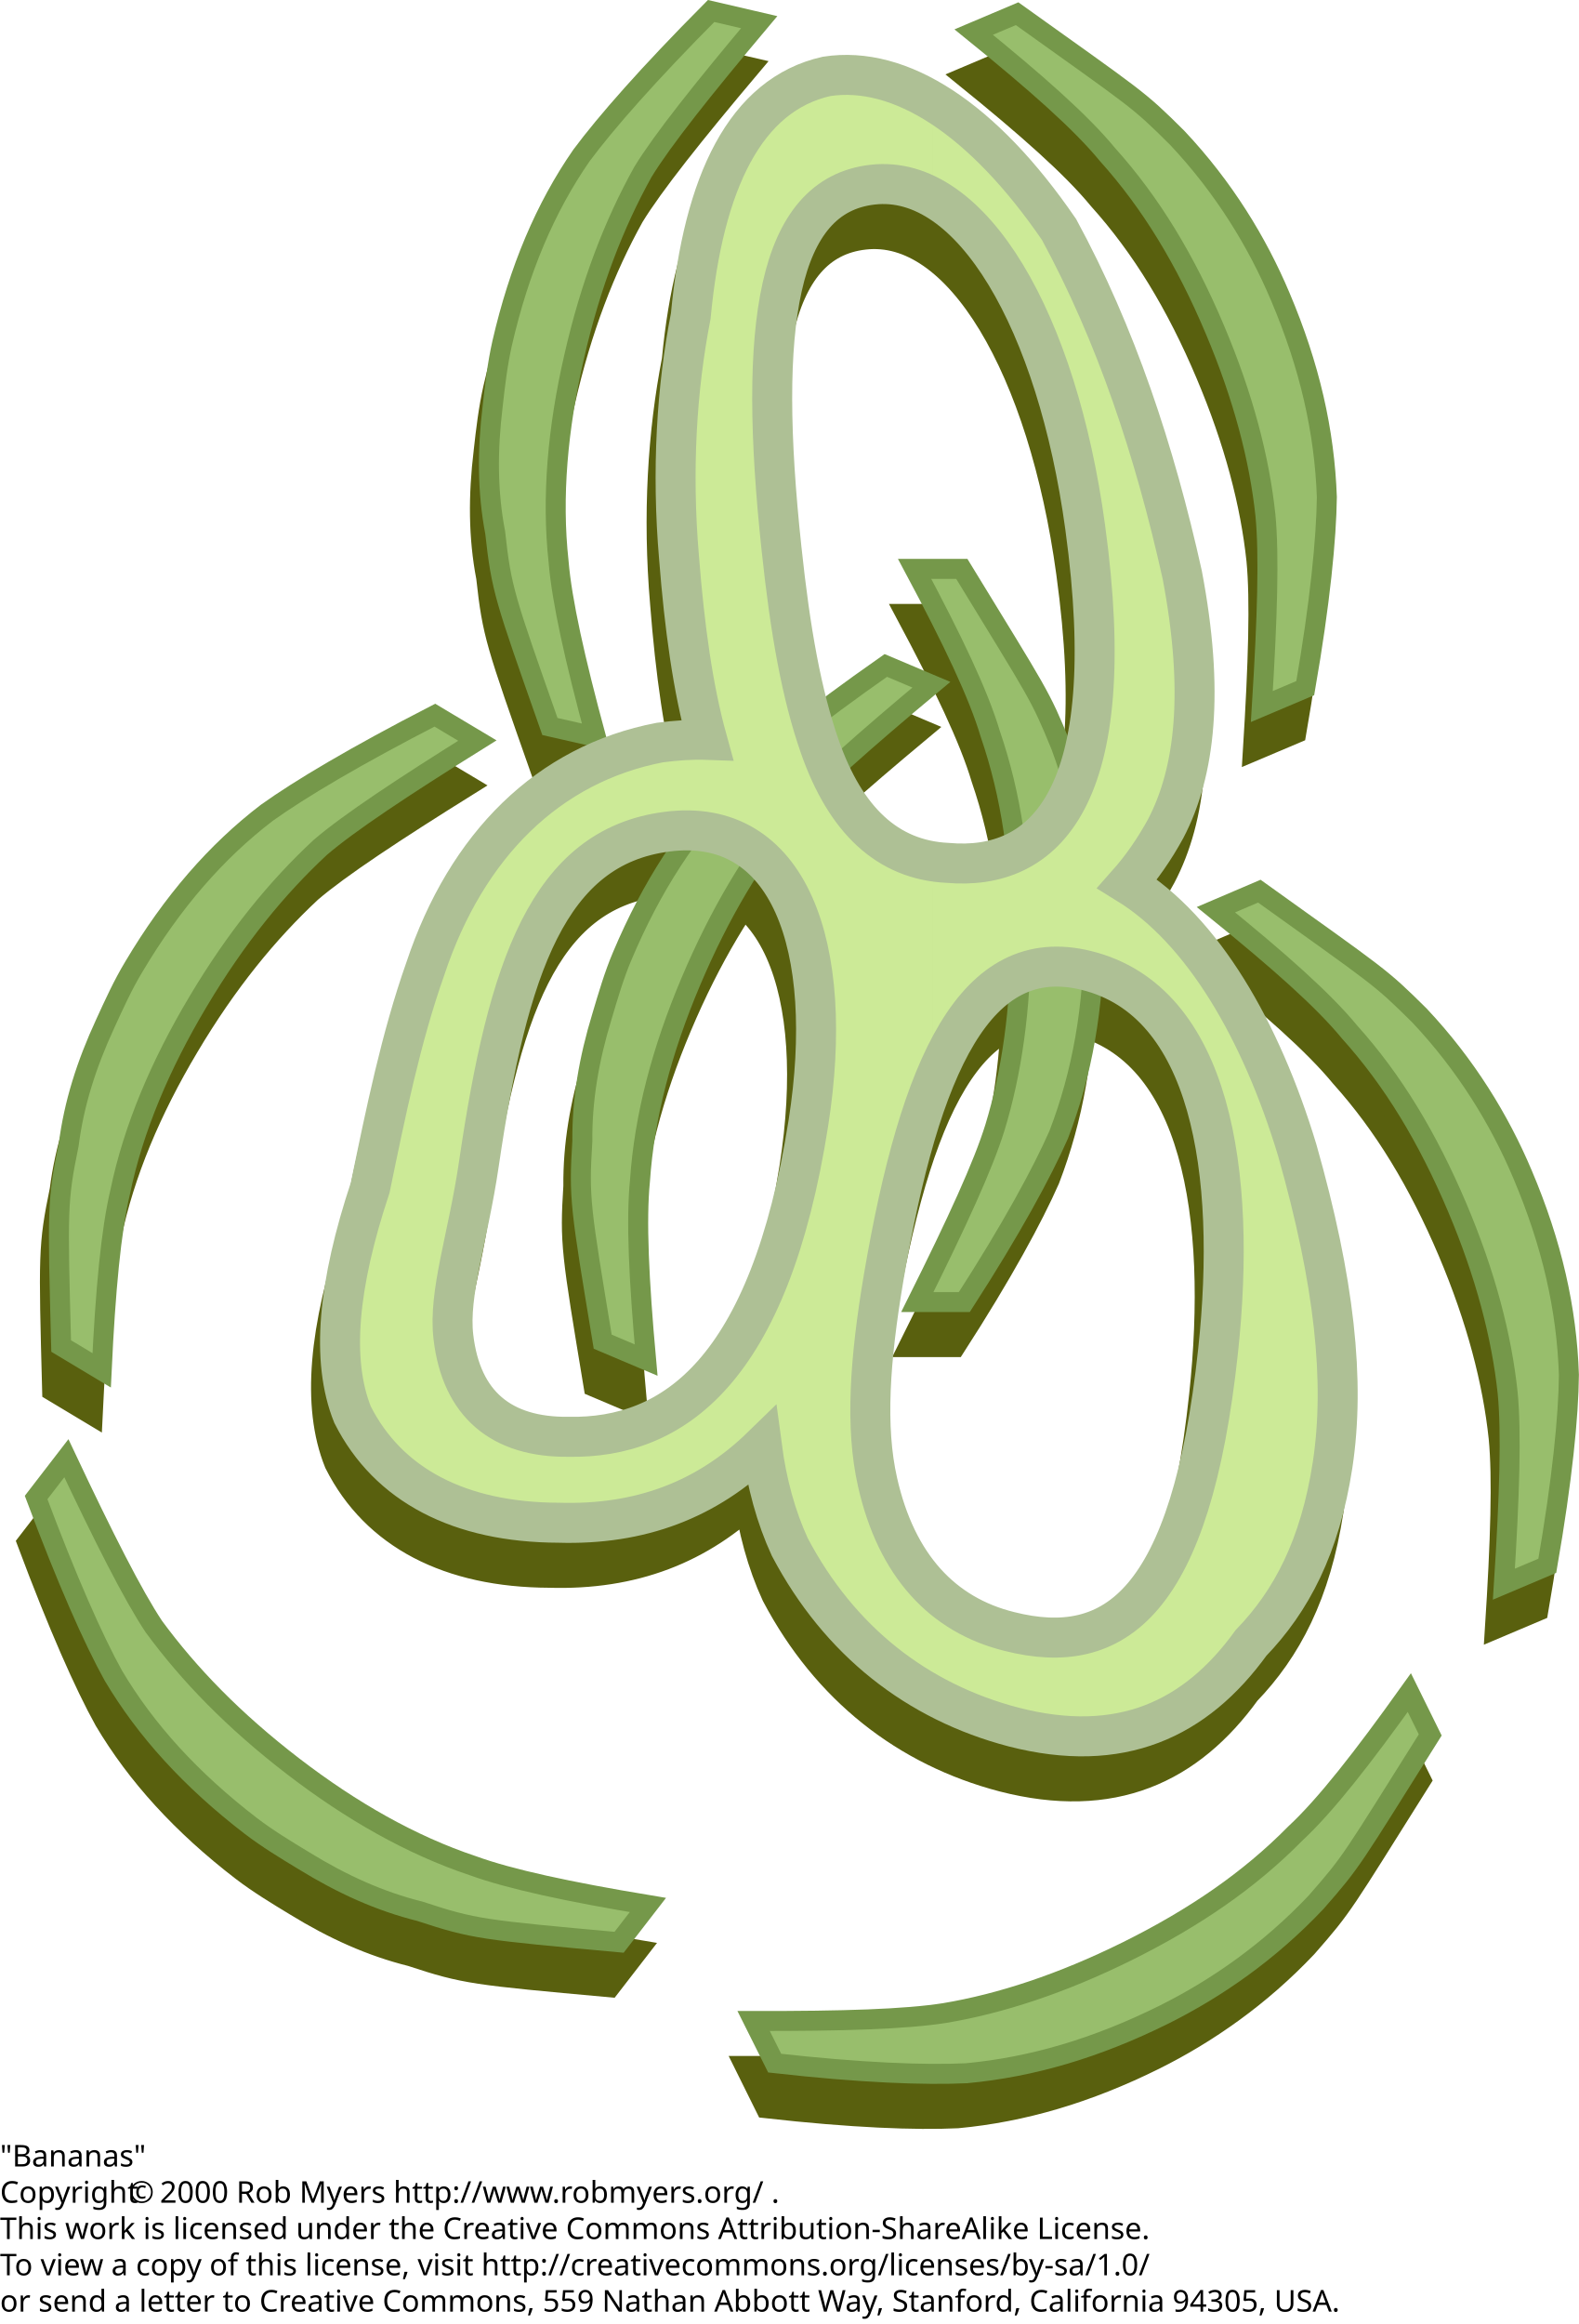
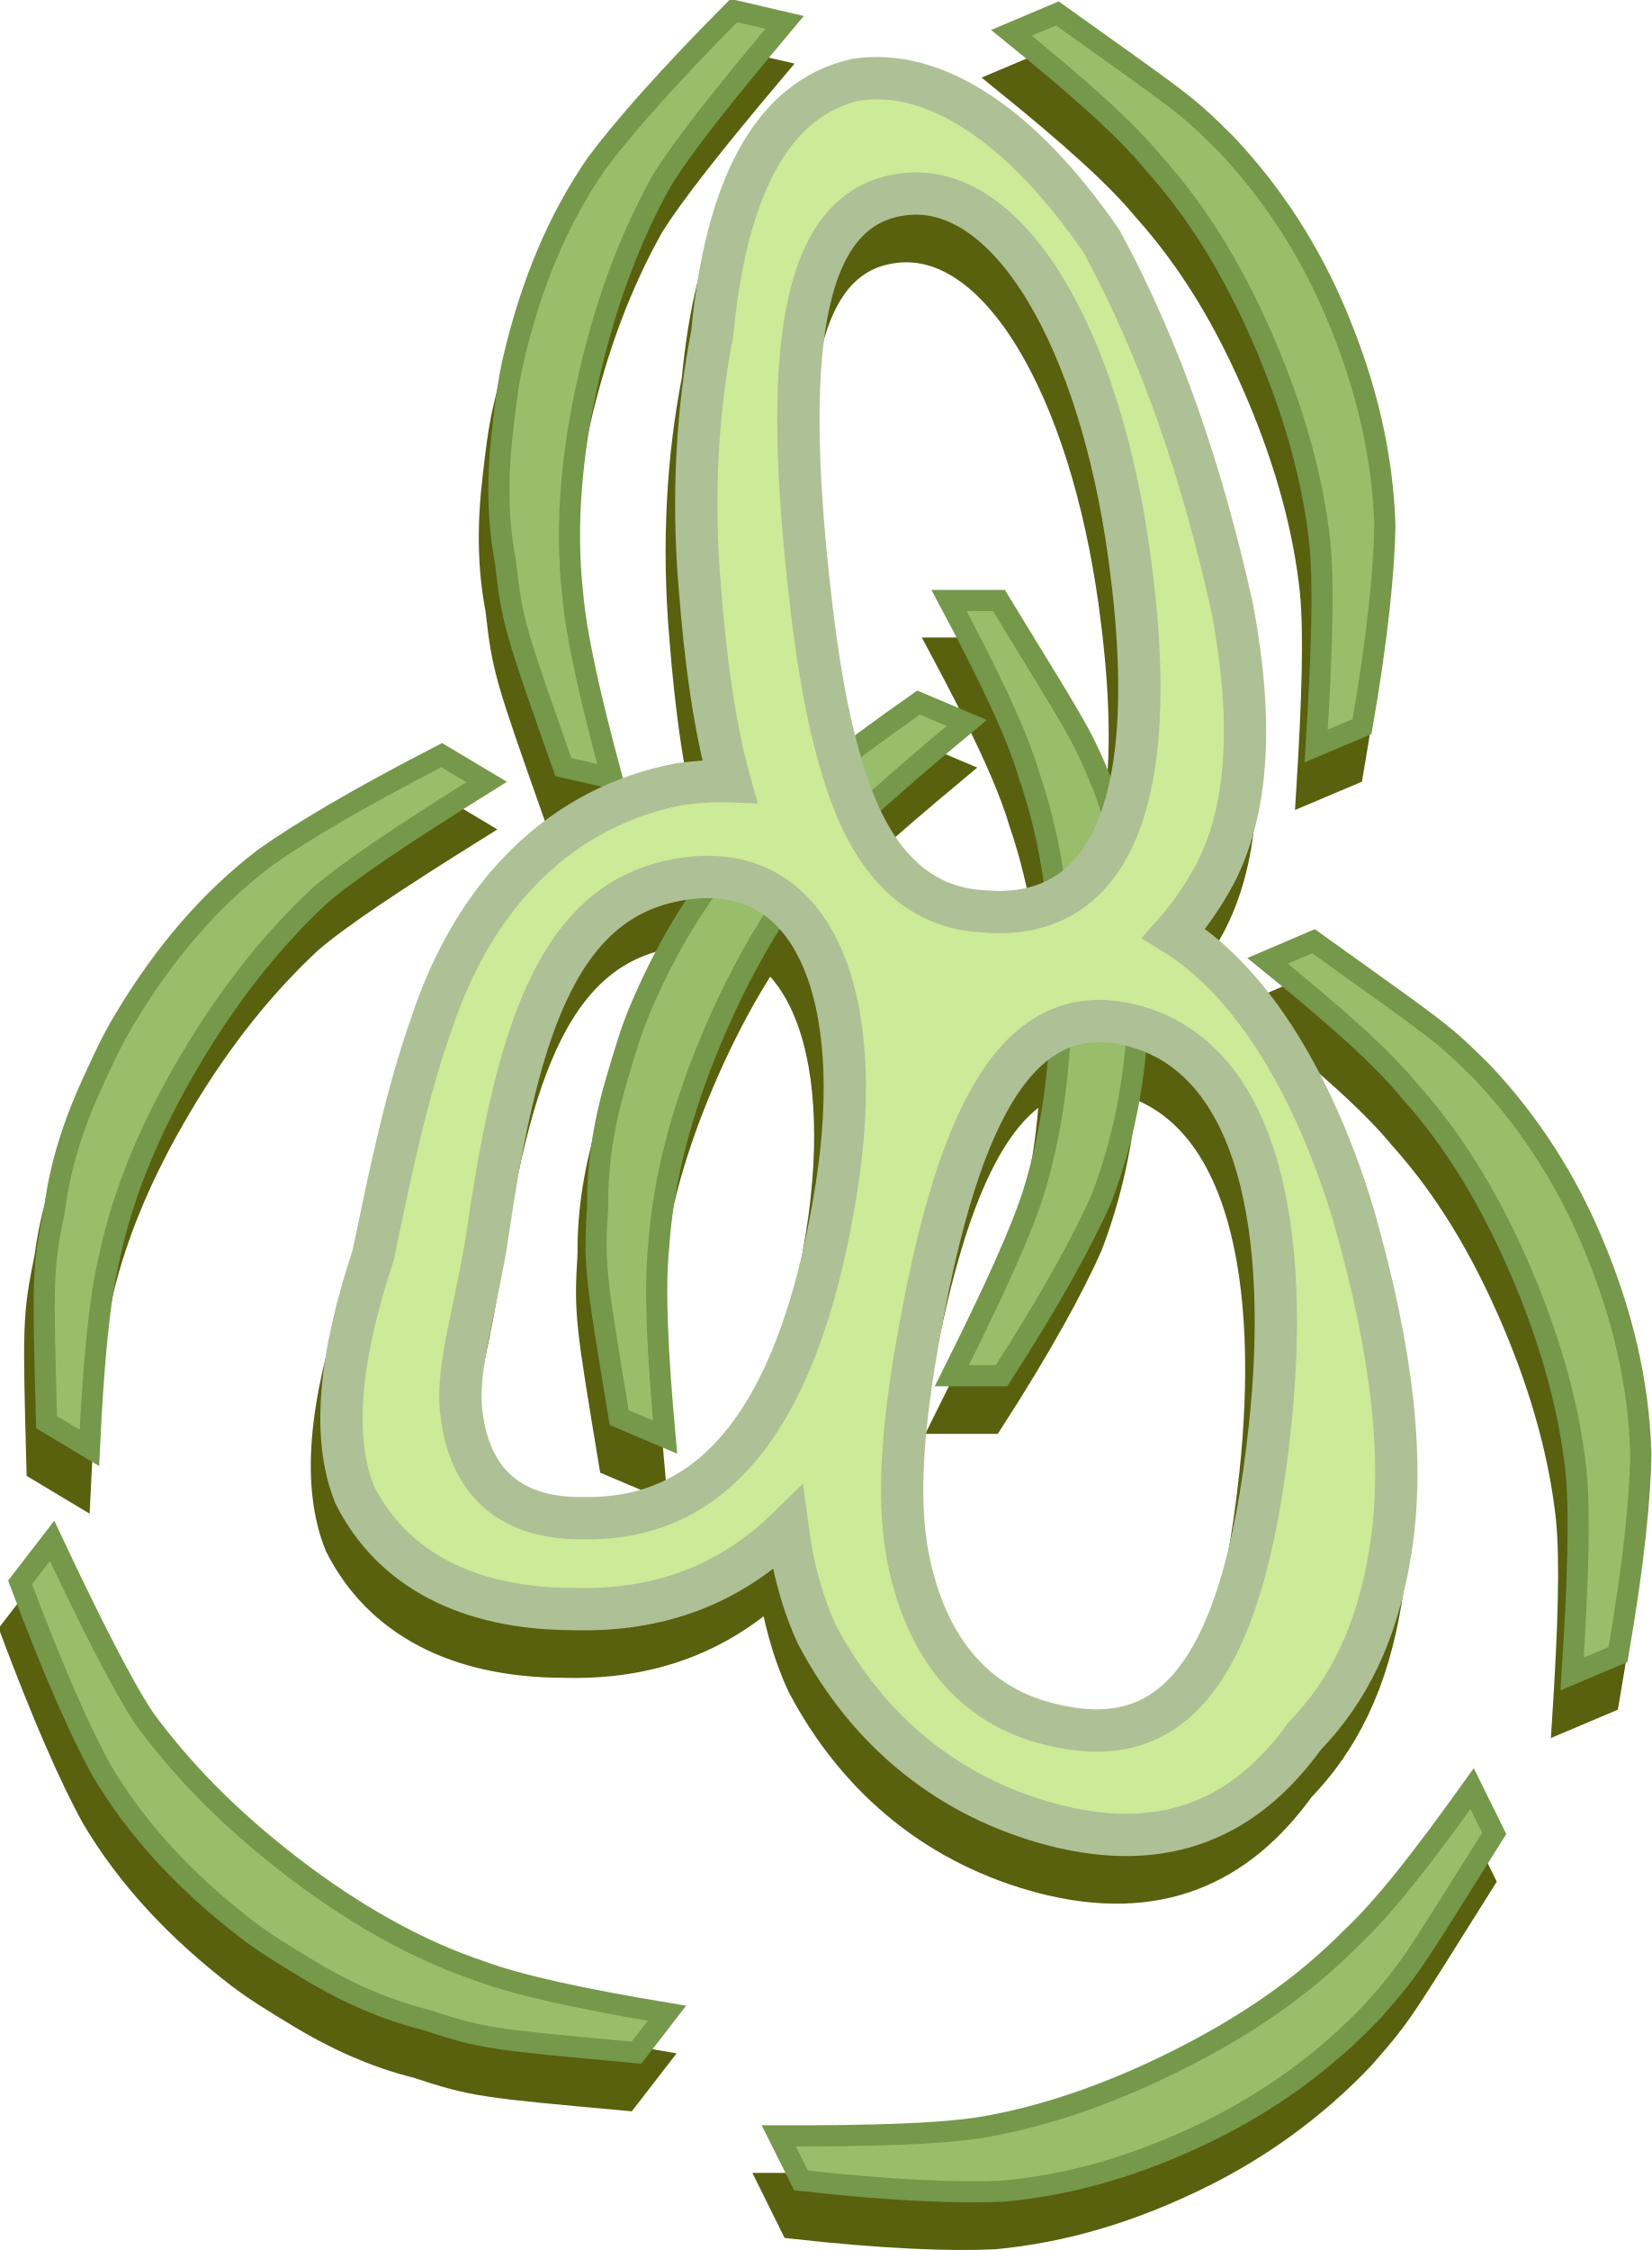
- <svg xmlns="http://www.w3.org/2000/svg" width="631.226" height="928.882" viewBox="0 0 631.226 928.882" style="overflow:visible;enable-background:new 0 0 631.226 928.882" xml:space="preserve">
-   <style type="text/css">
+ <svg xmlns="http://www.w3.org/2000/svg" width="624.386" height="850.507" viewBox="0 0 631.226 928.882" style="overflow:visible" xml:space="preserve" id="svg2" version="1.0">
+   <defs id="defs78" />
+   <style type="text/css" id="style4">
	
		@font-face{font-family:'Times-Roman';src:url(144CF9C.cef)}
	
	</style>
-   <g id="Layer_1">
-     <text transform="matrix(1 0 0 1 0 865.9194)">
-       <tspan x="0" y="0" style="font-family:'Times-Roman'; font-size:12;">"Bananas"</tspan>
-       <tspan x="0" y="14.5" style="font-family:'Times-Roman'; font-size:12;">Copyright </tspan>
-       <tspan x="51.668" y="14.5" style="font-family:'Times-Roman'; font-size:12;">©</tspan>
-       <tspan x="60.785" y="14.5" style="font-family:'Times-Roman'; font-size:12;"> 2000 Rob Myers http://www.robmyers.org/ .</tspan>
-       <tspan x="0" y="29" style="font-family:'Times-Roman'; font-size:12;">This work is licensed under the Creative Commons Attribution-ShareAlike License.</tspan>
-       <tspan x="0" y="43.5" style="font-family:'Times-Roman'; font-size:12;">To view a copy of this license, visit http://creativecommons.org/licenses/by-sa/1.0/ </tspan>
-       <tspan x="0" y="58" style="font-family:'Times-Roman'; font-size:12;">or send a letter to Creative Commons, 559 Nathan Abbott Way, Stanford, California 94305, USA.</tspan>
-     </text>
-     <g>
-       <g>
-         <g>
-           <path style="fill:#59600E;stroke:#59600E;stroke-width:7.992;" d="M518.224,293.044l-17.352,7.344       c2.231-35.784,2.952-60.624,1.44-76.392c-2.377-22.536-8.856-47.448-20.232-74.304C470.344,121.9,456.52,99.076,439.168,79.78       c-10.584-12.888-28.584-28.8-53.496-48.96l17.353-7.344c48.527,34.704,48.168,33.84,64.008,49.608       c18.647,19.8,32.04,41.76,41.184,63.432c11.809,27.792,17.712,53.928,18.648,80.208       C526.648,233.14,524.2,258.772,518.224,293.044z" />
-           <path style="fill:#59600E;stroke:#59600E;stroke-width:7.992;" d="M614.992,643.828l-17.353,7.344       c2.305-35.783,3.024-60.624,1.513-76.392c-2.376-22.536-8.856-47.448-20.232-74.304c-11.808-27.792-25.56-50.616-42.912-69.912       c-10.584-12.889-28.584-28.8-53.496-48.96l17.353-7.416c48.527,34.775,48.096,33.912,64.008,49.68       c18.647,19.8,32.04,41.76,41.184,63.432c11.809,27.792,17.712,53.929,18.576,80.208       C623.488,583.923,620.968,609.556,614.992,643.828z" />
-           <path style="fill:#59600E;stroke:#59600E;stroke-width:7.992;" d="M381.928,538.419h-18.792       c15.984-32.04,26.353-54.647,31.032-69.768c6.624-21.672,10.368-47.088,10.368-76.32c0-30.168-3.816-56.448-12.24-81       c-4.752-15.984-15.12-37.656-30.24-65.952h18.864c31.104,50.904,31.104,49.968,39.6,70.704       c9.433,25.416,13.248,50.761,13.248,74.376c0,30.168-4.68,56.521-14.111,81.072       C413.032,486.58,400.792,509.188,381.928,538.419z" />
-           <path style="fill:#59600E;stroke:#59600E;stroke-width:7.992;" d="M306.112,842.62l-8.353-16.848       c35.784,0.072,60.624-0.721,76.248-3.168c22.393-3.744,46.8-11.736,73.008-24.696c27-13.392,48.96-28.512,67.177-47.016       c12.239-11.376,27-30.312,45.647-56.376l8.353,16.92c-31.752,50.472-30.889,50.04-45.648,66.888       c-18.647,19.728-39.744,34.416-60.84,44.928c-27,13.393-52.776,20.952-78.912,23.4       C366.376,847.444,340.672,846.507,306.112,842.62z" />
-           <path style="fill:#59600E;stroke:#59600E;stroke-width:7.992;" d="M280.696,22.396l19.296,4.464       c-22.536,26.712-38.808,47.16-46.584,59.904c-11.448,20.592-20.808,44.568-27.504,73.944c-6.552,28.512-9,55.944-6.192,81.72       c1.296,15.768,6.552,39.24,14.904,70.128l-18.36-4.176c-18.144-51.552-19.368-54.72-21.888-77.544       c-3.096-16.128-3.168-32.616-1.008-50.472c0.936-8.496,1.944-16.992,3.816-25.272c6.768-29.376,17.208-54.072,31.68-74.952       C238.648,66.964,255.64,47.596,280.696,22.396z" />
-           <path style="fill:#59600E;stroke:#59600E;stroke-width:7.992;" d="M350.536,283.972l18.216,7.704       c-26.855,22.392-46.439,39.744-56.304,50.904c-14.832,18.216-28.224,40.176-39.96,67.968       c-11.376,26.929-18.504,53.568-20.232,79.416c-1.584,15.696-0.432,39.744,2.448,71.641l-17.352-7.345       c-8.928-53.928-9.576-57.239-8.136-80.136c-0.144-16.488,2.592-32.688,7.848-49.896c2.448-8.208,4.824-16.416,8.136-24.192       c11.736-27.792,26.352-50.256,44.208-68.256C301.288,320.476,321.376,304.42,350.536,283.972z" />
-           <path style="fill:#59600E;stroke:#59600E;stroke-width:7.992;" d="M170.248,303.844l16.992,10.152       c-29.664,18.504-51.48,32.904-62.784,42.624c-17.208,16.056-33.552,35.928-48.96,61.848       c-14.976,25.129-25.776,50.545-31.032,75.889c-3.672,15.408-5.904,39.312-7.416,71.352l-16.2-9.72       c-1.44-54.576-1.584-58.032,3.024-80.496c2.088-16.344,7.056-32.04,14.616-48.384c3.528-7.704,7.056-15.48,11.448-22.752       c15.408-25.92,32.976-46.152,53.136-61.488C116.464,333.292,138.64,320.116,170.248,303.844z" />
-           <path style="fill:#59600E;stroke:#59600E;stroke-width:7.992;" d="M10.84,616.54l12.096-15.695       c14.904,31.607,26.712,54.936,34.992,67.319c13.968,19.008,31.824,37.512,55.728,55.872       c23.184,17.784,47.16,31.464,71.784,39.672c14.832,5.4,38.376,10.44,69.984,15.696l-11.52,14.904       c-54.432-4.969-57.816-5.185-79.632-12.385c-15.912-3.96-30.96-10.728-46.296-20.159c-7.272-4.393-14.616-8.856-21.312-13.969       c-23.976-18.432-41.976-38.231-54.936-60.048C33.736,673.348,23.296,649.804,10.84,616.54z" />
-         </g>
-         <g>
-           <path style="fill:#59600E;" d="M369.4,695.596c10.008,5.472,20.735,9.72,32.184,12.672       c42.768,11.016,72.792-2.952,94.968-33.624c16.057-16.632,27.576-38.376,32.616-71.208c5.04-33.48,0.792-73.225-14.184-125.856       c-14.473-47.808-37.729-87.768-67.896-106.344c5.688-6.408,10.8-13.824,15.336-22.104c11.88-22.607,15.48-54.72,6.624-101.375       c-11.016-49.608-26.567-96.264-49.248-138.024C403.456,85.9,386.32,68.692,369.4,58.612V97.06       c28.943,16.2,52.056,66.888,60.84,131.616c14.832,108.288-16.057,137.664-55.008,134.208c-2.017-0.144-3.889-0.287-5.832-0.647       v88.704c14.04-35.136,33.191-51.984,61.271-45.072c49.968,12.24,60.336,80.712,52.704,152.064       C472.576,658.66,442.264,680.764,400,670.108c-11.88-2.88-22.176-8.424-30.6-16.704V695.596z M313.672,639.22       c13.896,25.056,32.832,43.92,55.729,56.376v-42.192c-10.44-10.152-18-24.48-22.177-43.056       c-4.968-21.96-3.096-48.889,2.448-81.721c5.328-31.248,11.664-57.456,19.729-77.688v-88.704       c-21.024-3.312-35.856-18.936-45.217-45.72c-4.319-12.456-7.703-26.496-10.512-42.84v105.912       c9.504,21.097,11.448,51.841,5.904,87.336c-1.729,10.729-3.672,20.664-5.904,29.736V639.22z M369.4,58.612       c-14.544-8.712-28.944-12.168-42.553-10.08c-4.752,1.08-9.071,2.664-13.176,4.896v64.368       c6.48-15.48,16.704-24.336,31.608-25.992c8.352-0.936,16.487,0.936,24.12,5.256V58.612z M279.112,313.708       c-5.904-0.216-12.312,0.216-18.864,1.08c-3.528,0.72-6.984,1.512-10.44,2.52v36.072c4.104-1.439,8.496-2.447,13.176-3.023       c24.408-3.168,41.256,8.208,50.688,29.231V273.676c-1.8-11.016-3.384-23.04-4.824-36.36       c-5.903-54.576-5.256-95.184,4.824-119.52V53.428c-23.832,12.888-36.864,45-41.112,90.864       c-5.616,28.729-7.704,61.632-4.68,96.696C270.04,268.636,273.424,293.188,279.112,313.708z M249.808,624.028       c19.584-4.248,36.504-13.608,51.192-27.937c1.944,14.688,5.616,28.225,11.16,40.248c0.504,1.009,1.008,1.944,1.512,2.881       V496.66c-13.68,56.952-36.936,83.016-63.864,91.872V624.028z M249.808,317.308c-39.168,11.232-68.184,42.264-83.376,87.913       c-9.72,27.504-15.84,57.455-22.032,87.479c-12.888,38.736-15.768,69.048-7.056,90.72c14.256,28.225,42.84,43.057,82.296,43.2       c10.728,0.36,20.808-0.504,30.168-2.592v-35.496c-8.424,2.808-17.208,3.888-26.136,3.744       c-26.784,0.288-42.84-12.96-46.008-39.888c-2.088-17.641,5.832-39.456,10.224-69.408       c10.368-70.704,24.552-116.641,61.92-129.601V317.308z" />
-           <path style="fill:none;stroke:#59600E;stroke-width:15.984;" d="M279.112,313.708c-5.904-0.216-12.312,0.216-18.864,1.08       c-44.496,8.496-77.328,40.752-93.816,90.433c-9.72,27.504-15.84,57.455-22.032,87.479       c-12.888,38.736-15.768,69.048-7.056,90.72c14.256,28.225,42.84,43.057,82.296,43.2c32.976,1.008,59.544-9.288,81.36-30.528       c1.944,14.688,5.616,28.225,11.16,40.248c19.872,37.656,50.976,61.849,89.424,71.929c42.768,11.016,72.792-2.952,94.968-33.624       c16.057-16.632,27.576-38.376,32.616-71.208c5.04-33.48,0.792-73.225-14.184-125.856       c-14.473-47.808-37.729-87.768-67.896-106.344c5.688-6.408,10.8-13.824,15.336-22.104c11.88-22.607,15.48-54.72,6.624-101.375       c-11.016-49.608-26.567-96.264-49.248-138.024c-30.456-44.424-63.504-65.736-92.952-61.2       c-32.399,7.272-49.248,42.192-54.288,95.76c-5.616,28.729-7.704,61.632-4.68,96.696       C270.04,268.636,273.424,293.188,279.112,313.708z M223.672,592.276c42.048,0.792,80.353-26.353,95.904-125.353       c11.088-70.848-7.704-122.976-56.592-116.567c-47.376,6.12-63.576,54.216-75.096,132.624       c-4.392,29.952-12.312,51.768-10.224,69.408C180.832,579.316,196.888,592.564,223.672,592.276z M375.232,362.883       c38.951,3.456,69.84-25.919,55.008-134.208c-11.16-81.864-45.145-141.408-84.96-136.872       c-38.305,4.32-45.937,56.232-36.433,145.512c3.528,33.264,8.064,58.392,15.336,79.2       C334.408,345.604,351.112,361.66,375.232,362.883z M400,670.108c42.264,10.656,72.576-11.448,83.376-112.176       c7.632-71.353-2.736-139.824-52.704-152.064c-44.208-10.872-66.384,37.224-81,122.76c-5.544,32.832-7.416,59.761-2.448,81.721       C354.784,643.9,373.36,663.556,400,670.108z" />
-         </g>
+   <g style="overflow:visible" id="g23" transform="matrix(1.092151,0,0,1.092151,-32.82356,-0.436887)">
+     <g id="g25">
+       <g id="g27">
+         <path id="path29" d="M 518.224,293.044 L 500.872,300.388 C 503.103,264.604 503.824,239.764 502.312,223.996 C 499.935,201.46 493.456,176.548 482.08,149.692 C 470.344,121.9 456.52,99.076 439.168,79.78 C 428.584,66.892 410.584,50.98 385.672,30.82 L 403.025,23.476 C 451.552,58.18 451.193,57.316 467.033,73.084 C 485.68,92.884 499.073,114.844 508.217,136.516 C 520.026,164.308 525.929,190.444 526.865,216.724 C 526.648,233.14 524.2,258.772 518.224,293.044 z" style="fill:#59600e;stroke:#59600e;stroke-width:7.992" />
+         <path id="path31" d="M 614.992,643.828 L 597.639,651.172 C 599.944,615.389 600.663,590.548 599.152,574.78 C 596.776,552.244 590.296,527.332 578.92,500.476 C 567.112,472.684 553.36,449.86 536.008,430.564 C 525.424,417.675 507.424,401.764 482.512,381.604 L 499.865,374.188 C 548.392,408.963 547.961,408.1 563.873,423.868 C 582.52,443.668 595.913,465.628 605.057,487.3 C 616.866,515.092 622.769,541.229 623.633,567.508 C 623.488,583.923 620.968,609.556 614.992,643.828 z" style="fill:#59600e;stroke:#59600e;stroke-width:7.992" />
+         <path id="path33" d="M 381.928,538.419 L 363.136,538.419 C 379.12,506.379 389.489,483.772 394.168,468.651 C 400.792,446.979 404.536,421.563 404.536,392.331 C 404.536,362.163 400.72,335.883 392.296,311.331 C 387.544,295.347 377.176,273.675 362.056,245.379 L 380.92,245.379 C 412.024,296.283 412.024,295.347 420.52,316.083 C 429.953,341.499 433.768,366.844 433.768,390.459 C 433.768,420.627 429.088,446.98 419.657,471.531 C 413.032,486.58 400.792,509.188 381.928,538.419 z" style="fill:#59600e;stroke:#59600e;stroke-width:7.992" />
+         <path id="path35" d="M 306.112,842.62 L 297.759,825.772 C 333.543,825.844 358.383,825.051 374.007,822.604 C 396.4,818.86 420.807,810.868 447.015,797.908 C 474.015,784.516 495.975,769.396 514.192,750.892 C 526.431,739.516 541.192,720.58 559.839,694.516 L 568.192,711.436 C 536.44,761.908 537.303,761.476 522.544,778.324 C 503.897,798.052 482.8,812.74 461.704,823.252 C 434.704,836.645 408.928,844.204 382.792,846.652 C 366.376,847.444 340.672,846.507 306.112,842.62 z" style="fill:#59600e;stroke:#59600e;stroke-width:7.992" />
+         <path id="path37" d="M 280.696,22.396 L 299.992,26.86 C 277.456,53.572 261.184,74.02 253.408,86.764 C 241.96,107.356 232.6,131.332 225.904,160.708 C 219.352,189.22 216.904,216.652 219.712,242.428 C 221.008,258.196 226.264,281.668 234.616,312.556 L 216.256,308.38 C 198.112,256.828 196.888,253.66 194.368,230.836 C 191.272,214.708 191.2,198.22 193.36,180.364 C 194.296,171.868 195.304,163.372 197.176,155.092 C 203.944,125.716 214.384,101.02 228.856,80.14 C 238.648,66.964 255.64,47.596 280.696,22.396 z" style="fill:#59600e;stroke:#59600e;stroke-width:7.992" />
+         <path id="path39" d="M 350.536,283.972 L 368.752,291.676 C 341.897,314.068 322.313,331.42 312.448,342.58 C 297.616,360.796 284.224,382.756 272.488,410.548 C 261.112,437.477 253.984,464.116 252.256,489.964 C 250.672,505.66 251.824,529.708 254.704,561.605 L 237.352,554.26 C 228.424,500.332 227.776,497.021 229.216,474.124 C 229.072,457.636 231.808,441.436 237.064,424.228 C 239.512,416.02 241.888,407.812 245.2,400.036 C 256.936,372.244 271.552,349.78 289.408,331.78 C 301.288,320.476 321.376,304.42 350.536,283.972 z" style="fill:#59600e;stroke:#59600e;stroke-width:7.992" />
+         <path id="path41" d="M 170.248,303.844 L 187.24,313.996 C 157.576,332.5 135.76,346.9 124.456,356.62 C 107.248,372.676 90.904,392.548 75.496,418.468 C 60.52,443.597 49.72,469.013 44.464,494.357 C 40.792,509.765 38.56,533.669 37.048,565.709 L 20.848,555.989 C 19.408,501.413 19.264,497.957 23.872,475.493 C 25.96,459.149 30.928,443.453 38.488,427.109 C 42.016,419.405 45.544,411.629 49.936,404.357 C 65.344,378.437 82.912,358.205 103.072,342.869 C 116.464,333.292 138.64,320.116 170.248,303.844 z" style="fill:#59600e;stroke:#59600e;stroke-width:7.992" />
+         <path id="path43" d="M 10.84,616.54 L 22.936,600.845 C 37.84,632.452 49.648,655.781 57.928,668.164 C 71.896,687.172 89.752,705.676 113.656,724.036 C 136.84,741.82 160.816,755.5 185.44,763.708 C 200.272,769.108 223.816,774.148 255.424,779.404 L 243.904,794.308 C 189.472,789.339 186.088,789.123 164.272,781.923 C 148.36,777.963 133.312,771.195 117.976,761.764 C 110.704,757.371 103.36,752.908 96.664,747.795 C 72.688,729.363 54.688,709.564 41.728,687.747 C 33.736,673.348 23.296,649.804 10.84,616.54 z" style="fill:#59600e;stroke:#59600e;stroke-width:7.992" />
      </g>
-       <g>
-         <g>
-           <path style="fill:#98BE6C;stroke:#75984A;stroke-width:7.992;" d="M521.824,275.044l-17.353,7.344       c2.232-35.784,2.952-60.624,1.44-76.392c-2.376-22.536-8.856-47.448-20.232-74.304c-11.735-27.792-25.56-50.616-42.912-69.912       c-10.584-12.888-28.584-28.8-53.495-48.96l17.352-7.344c48.528,34.704,48.168,33.84,64.008,49.608       c18.648,19.8,32.04,41.76,41.185,63.432c11.808,27.792,17.712,53.928,18.647,80.208       C530.248,215.14,527.8,240.772,521.824,275.044z" />
-           <path style="fill:#98BE6C;stroke:#75984A;stroke-width:7.992;" d="M618.592,625.828l-17.352,7.344       c2.304-35.783,3.023-60.624,1.512-76.392c-2.376-22.536-8.855-47.448-20.232-74.304c-11.808-27.792-25.56-50.616-42.911-69.912       c-10.584-12.889-28.584-28.8-53.496-48.96l17.352-7.416c48.528,34.775,48.096,33.912,64.008,49.68       c18.648,19.8,32.04,41.76,41.185,63.432c11.808,27.792,17.712,53.929,18.576,80.208       C627.088,565.923,624.568,591.556,618.592,625.828z" />
-           <path style="fill:#98BE6C;stroke:#75984A;stroke-width:7.992;" d="M385.528,520.419h-18.792       c15.983-32.04,26.352-54.647,31.031-69.768c6.624-21.672,10.368-47.088,10.368-76.32c0-30.168-3.815-56.448-12.239-81       c-4.753-15.984-15.12-37.656-30.24-65.952h18.863c31.104,50.904,31.104,49.968,39.601,70.704       c9.432,25.416,13.248,50.761,13.248,74.376c0,30.168-4.681,56.521-14.112,81.072       C416.632,468.58,404.392,491.188,385.528,520.419z" />
-           <path style="fill:#98BE6C;stroke:#75984A;stroke-width:7.992;" d="M309.712,824.62l-8.424-16.848       c35.855,0.072,60.696-0.721,76.32-3.168c22.392-3.744,46.8-11.736,73.008-24.696c27-13.392,48.96-28.512,67.176-47.016       c12.24-11.376,27-30.312,45.648-56.376l8.352,16.92c-31.752,50.472-30.888,50.04-45.648,66.888       c-18.647,19.728-39.743,34.416-60.84,44.928c-27,13.393-52.775,20.952-78.912,23.4       C369.976,829.444,344.272,828.507,309.712,824.62z" />
-           <path style="fill:#98BE6C;stroke:#75984A;stroke-width:7.992;" d="M284.296,4.396L303.52,8.86       c-22.463,26.712-38.735,47.16-46.512,59.904c-11.448,20.592-20.808,44.568-27.504,73.944c-6.552,28.512-9,55.944-6.192,81.72       c1.296,15.768,6.552,39.24,14.904,70.128l-18.36-4.176c-18.144-51.552-19.368-54.72-21.888-77.544       c-3.096-16.128-3.168-32.616-1.008-50.472c0.936-8.496,1.944-16.992,3.816-25.272c6.768-29.376,17.208-54.072,31.68-74.952       C242.248,48.964,259.24,29.596,284.296,4.396z" />
-           <path style="fill:#98BE6C;stroke:#75984A;stroke-width:7.992;" d="M354.136,265.972l18.216,7.704       c-26.855,22.392-46.439,39.744-56.304,50.904c-14.904,18.288-28.224,40.176-39.96,67.968       c-11.376,26.929-18.504,53.568-20.232,79.416c-1.584,15.696-0.432,39.744,2.448,71.641l-17.352-7.345       c-8.928-53.928-9.576-57.239-8.136-80.136c-0.144-16.488,2.592-32.688,7.848-49.896c2.448-8.208,4.824-16.416,8.136-24.192       c11.736-27.792,26.352-50.184,44.208-68.256C304.888,302.476,324.976,286.42,354.136,265.972z" />
-           <path style="fill:#98BE6C;stroke:#75984A;stroke-width:7.992;" d="M173.848,285.844l16.992,10.152       c-29.664,18.504-51.48,32.976-62.784,42.696c-17.208,15.983-33.552,35.855-48.96,61.775       c-14.976,25.129-25.776,50.545-31.032,75.889c-3.672,15.408-5.904,39.312-7.416,71.352l-16.2-9.72       c-1.44-54.576-1.584-58.032,3.024-80.496c2.088-16.344,7.056-32.04,14.616-48.384c3.528-7.704,7.056-15.48,11.448-22.752       c15.408-25.92,32.976-46.08,53.136-61.488C120.064,315.292,142.24,302.116,173.848,285.844z" />
-           <path style="fill:#98BE6C;stroke:#75984A;stroke-width:7.992;" d="M14.44,598.54l12.096-15.695       c14.904,31.607,26.712,54.936,34.992,67.319c13.968,19.008,31.824,37.512,55.728,55.872       c23.184,17.784,47.16,31.464,71.784,39.672c14.832,5.4,38.376,10.44,69.984,15.696l-11.52,14.904       c-54.432-4.969-57.816-5.185-79.632-12.385c-15.912-3.96-30.96-10.728-46.296-20.159c-7.272-4.393-14.616-8.856-21.312-13.969       c-23.976-18.432-41.976-38.231-54.936-60.048C37.336,655.348,26.896,631.804,14.44,598.54z" />
-         </g>
-         <g>
-           <path style="fill:#CCEA97;" d="M373,677.596c10.008,5.472,20.736,9.72,32.184,12.672c42.769,11.016,72.792-2.952,94.969-33.624       c16.056-16.632,27.576-38.376,32.615-71.208c5.04-33.48,0.792-73.225-14.184-125.856       c-14.472-47.808-37.728-87.768-67.896-106.344c5.688-6.408,10.801-13.752,15.337-22.032       c11.88-22.68,15.479-54.792,6.624-101.448c-11.017-49.608-26.568-96.264-49.248-138.024c-16.345-23.832-33.48-41.04-50.4-51.12       V79.06c28.944,16.2,52.056,66.888,60.84,131.616c14.832,108.288-16.056,137.664-55.008,134.208       c-2.016-0.144-3.888-0.287-5.832-0.647v88.704c14.04-35.136,33.192-51.984,61.272-45.072       c49.968,12.24,60.336,80.712,52.703,152.064c-10.8,100.728-41.111,122.832-83.376,112.176       c-11.88-2.88-22.176-8.424-30.6-16.704V677.596z M317.272,621.22c13.896,25.056,32.831,43.92,55.728,56.376v-42.192       c-10.44-10.152-18-24.48-22.176-43.056c-4.968-21.96-3.097-48.889,2.448-81.721c5.327-31.248,11.663-57.456,19.728-77.688       v-88.704c-21.024-3.24-35.856-18.936-45.216-45.72c-4.32-12.456-7.704-26.496-10.512-42.84v105.912       c9.504,21.097,11.447,51.841,5.903,87.336c-1.728,10.729-3.672,20.664-5.903,29.736V621.22z M373,40.612       c-14.544-8.712-28.944-12.168-42.552-10.08c-4.752,1.08-9.072,2.664-13.176,4.896v64.368       c6.479-15.48,16.703-24.336,31.607-25.992c8.353-0.936,16.488,0.936,24.12,5.256V40.612z M282.712,295.708       c-5.904-0.216-12.312,0.216-18.864,1.08c-3.528,0.72-6.984,1.512-10.44,2.52v36.144c4.104-1.44,8.496-2.448,13.176-3.024       c24.408-3.168,41.256,8.208,50.688,29.16V255.676c-1.801-11.016-3.385-23.04-4.824-36.36       c-5.904-54.576-5.256-95.184,4.824-119.52V35.428c-23.833,12.888-36.864,45-41.112,90.864       c-5.616,28.729-7.704,61.632-4.68,96.696C273.64,250.636,277.024,275.188,282.712,295.708z M253.408,606.028       c19.584-4.248,36.504-13.608,51.191-27.937c1.944,14.688,5.616,28.225,11.16,40.248c0.504,1.009,1.008,1.944,1.513,2.881       V478.66c-13.753,56.952-36.937,83.016-63.864,91.872V606.028z M253.408,299.308c-39.168,11.232-68.184,42.336-83.376,87.913       c-9.72,27.504-15.84,57.455-22.032,87.479c-12.888,38.736-15.768,69.048-7.056,90.72c14.256,28.225,42.84,43.057,82.296,43.2       c10.728,0.36,20.808-0.504,30.168-2.592v-35.496c-8.424,2.808-17.208,3.888-26.136,3.744       c-26.784,0.288-42.84-12.96-46.008-39.888c-2.088-17.641,5.832-39.456,10.224-69.408       c10.368-70.704,24.552-116.641,61.92-129.528V299.308z" />
-           <path style="fill:none;stroke:#AEC095;stroke-width:15.984;" d="M282.712,295.708c-5.904-0.216-12.312,0.216-18.864,1.08       c-44.496,8.496-77.328,40.824-93.816,90.433c-9.72,27.504-15.84,57.455-22.032,87.479       c-12.888,38.736-15.768,69.048-7.056,90.72c14.256,28.225,42.84,43.057,82.296,43.2c32.976,1.008,59.544-9.288,81.359-30.528       c1.944,14.688,5.616,28.225,11.16,40.248c19.872,37.656,50.977,61.849,89.424,71.929c42.769,11.016,72.792-2.952,94.969-33.624       c16.056-16.632,27.576-38.376,32.615-71.208c5.04-33.48,0.792-73.225-14.184-125.856       c-14.472-47.808-37.728-87.768-67.896-106.344c5.688-6.408,10.801-13.752,15.337-22.032       c11.88-22.68,15.479-54.792,6.624-101.448c-11.017-49.608-26.568-96.264-49.248-138.024       c-30.456-44.424-63.504-65.736-92.952-61.2c-32.4,7.272-49.248,42.192-54.288,95.76c-5.616,28.729-7.704,61.632-4.68,96.696       C273.64,250.636,277.024,275.188,282.712,295.708z M227.272,574.276c42.048,0.792,80.352-26.353,95.904-125.353       c11.088-70.848-7.704-122.904-56.592-116.496c-47.376,6.12-63.576,54.144-75.096,132.552       c-4.392,29.952-12.312,51.768-10.224,69.408C184.432,561.316,200.488,574.564,227.272,574.276z M378.832,344.883       c38.952,3.456,69.84-25.919,55.008-134.208c-11.16-81.864-45.144-141.408-84.96-136.872       c-38.304,4.32-46.008,56.232-36.432,145.512c3.527,33.264,8.063,58.392,15.336,79.2       C338.008,327.676,354.712,343.732,378.832,344.883z M403.6,652.108c42.265,10.656,72.576-11.448,83.376-112.176       c7.633-71.353-2.735-139.824-52.703-152.064c-44.208-10.872-66.385,37.224-81,122.76c-5.545,32.832-7.416,59.761-2.448,81.721       C358.384,625.9,376.96,645.556,403.6,652.108z" />
-         </g>
+       <g id="g45">
+         <path id="path47" d="M 369.4,695.596 C 379.408,701.068 390.135,705.316 401.584,708.268 C 444.352,719.284 474.376,705.316 496.552,674.644 C 512.609,658.012 524.128,636.268 529.168,603.436 C 534.208,569.956 529.96,530.211 514.984,477.58 C 500.511,429.772 477.255,389.812 447.088,371.236 C 452.776,364.828 457.888,357.412 462.424,349.132 C 474.304,326.525 477.904,294.412 469.048,247.757 C 458.032,198.149 442.481,151.493 419.8,109.733 C 403.456,85.9 386.32,68.692 369.4,58.612 L 369.4,97.06 C 398.343,113.26 421.456,163.948 430.24,228.676 C 445.072,336.964 414.183,366.34 375.232,362.884 C 373.215,362.74 371.343,362.597 369.4,362.237 L 369.4,450.941 C 383.44,415.805 402.591,398.957 430.671,405.869 C 480.639,418.109 491.007,486.581 483.375,557.933 C 472.576,658.66 442.264,680.764 400,670.108 C 388.12,667.228 377.824,661.684 369.4,653.404 L 369.4,695.596 z M 313.672,639.22 C 327.568,664.276 346.504,683.14 369.401,695.596 L 369.401,653.404 C 358.961,643.252 351.401,628.924 347.224,610.348 C 342.256,588.388 344.128,561.459 349.672,528.627 C 355,497.379 361.336,471.171 369.401,450.939 L 369.401,362.235 C 348.377,358.923 333.545,343.299 324.184,316.515 C 319.865,304.059 316.481,290.019 313.672,273.675 L 313.672,379.587 C 323.176,400.684 325.12,431.428 319.576,466.923 C 317.847,477.652 315.904,487.587 313.672,496.659 L 313.672,639.22 L 313.672,639.22 z M 369.4,58.612 C 354.856,49.9 340.456,46.444 326.847,48.532 C 322.095,49.612 317.776,51.196 313.671,53.428 L 313.671,117.796 C 320.151,102.316 330.375,93.46 345.279,91.804 C 353.631,90.868 361.766,92.74 369.399,97.06 L 369.399,58.612 L 369.4,58.612 z M 279.112,313.708 C 273.208,313.492 266.8,313.924 260.248,314.788 C 256.72,315.508 253.264,316.3 249.808,317.308 L 249.808,353.38 C 253.912,351.941 258.304,350.933 262.984,350.357 C 287.392,347.189 304.24,358.565 313.672,379.588 L 313.672,273.676 C 311.872,262.66 310.288,250.636 308.848,237.316 C 302.945,182.74 303.592,142.132 313.672,117.796 L 313.672,53.428 C 289.84,66.316 276.808,98.428 272.56,144.292 C 266.944,173.021 264.856,205.924 267.88,240.988 C 270.04,268.636 273.424,293.188 279.112,313.708 z M 249.808,624.028 C 269.392,619.78 286.312,610.42 301,596.091 C 302.944,610.779 306.616,624.316 312.16,636.339 C 312.664,637.348 313.168,638.283 313.672,639.22 L 313.672,496.66 C 299.992,553.612 276.736,579.676 249.808,588.532 L 249.808,624.028 z M 249.808,317.308 C 210.64,328.54 181.624,359.572 166.432,405.221 C 156.712,432.725 150.592,462.676 144.4,492.7 C 131.512,531.436 128.632,561.748 137.344,583.42 C 151.6,611.645 180.184,626.477 219.64,626.62 C 230.368,626.98 240.448,626.116 249.808,624.028 L 249.808,588.532 C 241.384,591.34 232.6,592.42 223.672,592.276 C 196.888,592.564 180.832,579.316 177.664,552.388 C 175.576,534.747 183.496,512.932 187.888,482.98 C 198.256,412.276 212.44,366.339 249.808,353.379 L 249.808,317.308 L 249.808,317.308 z" style="fill:#59600e" />
+         <path id="path49" d="M 279.112,313.708 C 273.208,313.492 266.8,313.924 260.248,314.788 C 215.752,323.284 182.92,355.54 166.432,405.221 C 156.712,432.725 150.592,462.676 144.4,492.7 C 131.512,531.436 128.632,561.748 137.344,583.42 C 151.6,611.645 180.184,626.477 219.64,626.62 C 252.616,627.628 279.184,617.332 301,596.092 C 302.944,610.78 306.616,624.317 312.16,636.34 C 332.032,673.996 363.136,698.189 401.584,708.269 C 444.352,719.285 474.376,705.317 496.552,674.645 C 512.609,658.013 524.128,636.269 529.168,603.437 C 534.208,569.957 529.96,530.212 514.984,477.581 C 500.511,429.773 477.255,389.813 447.088,371.237 C 452.776,364.829 457.888,357.413 462.424,349.133 C 474.304,326.526 477.904,294.413 469.048,247.758 C 458.032,198.15 442.481,151.494 419.8,109.734 C 389.344,65.31 356.296,43.998 326.848,48.534 C 294.449,55.806 277.6,90.726 272.56,144.294 C 266.944,173.023 264.856,205.926 267.88,240.99 C 270.04,268.636 273.424,293.188 279.112,313.708 z M 223.672,592.276 C 265.72,593.068 304.025,565.923 319.576,466.923 C 330.664,396.075 311.872,343.947 262.984,350.356 C 215.608,356.476 199.408,404.572 187.888,482.98 C 183.496,512.932 175.576,534.748 177.664,552.388 C 180.832,579.316 196.888,592.564 223.672,592.276 z M 375.232,362.883 C 414.183,366.339 445.072,336.964 430.24,228.675 C 419.08,146.811 385.095,87.267 345.28,91.803 C 306.975,96.123 299.343,148.035 308.847,237.315 C 312.375,270.579 316.911,295.707 324.183,316.515 C 334.408,345.604 351.112,361.66 375.232,362.883 z M 400,670.108 C 442.264,680.764 472.576,658.66 483.376,557.932 C 491.008,486.579 480.64,418.108 430.672,405.868 C 386.464,394.996 364.288,443.092 349.672,528.628 C 344.128,561.46 342.256,588.389 347.224,610.349 C 354.784,643.9 373.36,663.556 400,670.108 z" style="fill:none;stroke:#59600e;stroke-width:15.984" />
+       </g>
+     </g>
+     <g id="g51">
+       <g id="g53">
+         <path id="path55" d="M 521.824,275.044 L 504.471,282.388 C 506.703,246.604 507.423,221.764 505.911,205.996 C 503.535,183.46 497.055,158.548 485.679,131.692 C 473.944,103.9 460.119,81.076 442.767,61.78 C 432.183,48.892 414.183,32.98 389.272,12.82 L 406.624,5.476 C 455.152,40.18 454.792,39.316 470.632,55.084 C 489.28,74.884 502.672,96.844 511.817,118.516 C 523.625,146.308 529.529,172.444 530.464,198.724 C 530.248,215.14 527.8,240.772 521.824,275.044 z" style="fill:#98be6c;stroke:#75984a;stroke-width:7.992" />
+         <path id="path57" d="M 618.592,625.828 L 601.24,633.172 C 603.544,597.389 604.263,572.548 602.752,556.78 C 600.376,534.244 593.897,509.332 582.52,482.476 C 570.712,454.684 556.96,431.86 539.609,412.564 C 529.025,399.675 511.025,383.764 486.113,363.604 L 503.465,356.188 C 551.993,390.963 551.561,390.1 567.473,405.868 C 586.121,425.668 599.513,447.628 608.658,469.3 C 620.466,497.092 626.37,523.229 627.234,549.508 C 627.088,565.923 624.568,591.556 618.592,625.828 z" style="fill:#98be6c;stroke:#75984a;stroke-width:7.992" />
+         <path id="path59" d="M 385.528,520.419 L 366.736,520.419 C 382.719,488.379 393.088,465.772 397.767,450.651 C 404.391,428.979 408.135,403.563 408.135,374.331 C 408.135,344.163 404.32,317.883 395.896,293.331 C 391.143,277.347 380.776,255.675 365.656,227.379 L 384.519,227.379 C 415.623,278.283 415.623,277.347 424.12,298.083 C 433.552,323.499 437.368,348.844 437.368,372.459 C 437.368,402.627 432.687,428.98 423.256,453.531 C 416.632,468.58 404.392,491.188 385.528,520.419 z" style="fill:#98be6c;stroke:#75984a;stroke-width:7.992" />
+         <path id="path61" d="M 309.712,824.62 L 301.288,807.772 C 337.143,807.844 361.984,807.051 377.608,804.604 C 400,800.86 424.408,792.868 450.616,779.908 C 477.616,766.516 499.576,751.396 517.792,732.892 C 530.032,721.516 544.792,702.58 563.44,676.516 L 571.792,693.436 C 540.04,743.908 540.904,743.476 526.144,760.324 C 507.497,780.052 486.401,794.74 465.304,805.252 C 438.304,818.645 412.529,826.204 386.392,828.652 C 369.976,829.444 344.272,828.507 309.712,824.62 z" style="fill:#98be6c;stroke:#75984a;stroke-width:7.992" />
+         <path id="path63" d="M 284.296,4.396 L 303.52,8.86 C 281.057,35.572 264.785,56.02 257.008,68.764 C 245.56,89.356 236.2,113.332 229.504,142.708 C 222.952,171.22 220.504,198.652 223.312,224.428 C 224.608,240.196 229.864,263.668 238.216,294.556 L 219.856,290.38 C 201.712,238.828 200.488,235.66 197.968,212.836 C 194.872,196.708 194.8,180.22 196.96,162.364 C 197.896,153.868 198.904,145.372 200.776,137.092 C 207.544,107.716 217.984,83.02 232.456,62.14 C 242.248,48.964 259.24,29.596 284.296,4.396 z" style="fill:#98be6c;stroke:#75984a;stroke-width:7.992" />
+         <path id="path65" d="M 354.136,265.972 L 372.352,273.676 C 345.497,296.068 325.913,313.42 316.048,324.58 C 301.144,342.868 287.824,364.756 276.088,392.548 C 264.712,419.477 257.584,446.116 255.856,471.964 C 254.272,487.66 255.424,511.708 258.304,543.605 L 240.952,536.26 C 232.024,482.332 231.376,479.021 232.816,456.124 C 232.672,439.636 235.408,423.436 240.664,406.228 C 243.112,398.02 245.488,389.812 248.8,382.036 C 260.536,354.244 275.152,331.852 293.008,313.78 C 304.888,302.476 324.976,286.42 354.136,265.972 z" style="fill:#98be6c;stroke:#75984a;stroke-width:7.992" />
+         <path id="path67" d="M 173.848,285.844 L 190.84,295.996 C 161.176,314.5 139.36,328.972 128.056,338.692 C 110.848,354.675 94.504,374.547 79.096,400.467 C 64.12,425.596 53.32,451.012 48.064,476.356 C 44.392,491.764 42.16,515.668 40.648,547.708 L 24.448,537.988 C 23.008,483.412 22.864,479.956 27.472,457.492 C 29.56,441.148 34.528,425.452 42.088,409.108 C 45.616,401.404 49.144,393.628 53.536,386.356 C 68.944,360.436 86.512,340.276 106.672,324.868 C 120.064,315.292 142.24,302.116 173.848,285.844 z" style="fill:#98be6c;stroke:#75984a;stroke-width:7.992" />
+         <path id="path69" d="M 14.44,598.54 L 26.536,582.845 C 41.44,614.452 53.248,637.781 61.528,650.164 C 75.496,669.172 93.352,687.676 117.256,706.036 C 140.44,723.82 164.416,737.5 189.04,745.708 C 203.872,751.108 227.416,756.148 259.024,761.404 L 247.504,776.308 C 193.072,771.339 189.688,771.123 167.872,763.923 C 151.96,759.963 136.912,753.195 121.576,743.764 C 114.304,739.371 106.96,734.908 100.264,729.795 C 76.288,711.363 58.288,691.564 45.328,669.747 C 37.336,655.348 26.896,631.804 14.44,598.54 z" style="fill:#98be6c;stroke:#75984a;stroke-width:7.992" />
+       </g>
+       <g id="g71">
+         <path id="path73" d="M 373,677.596 C 383.008,683.068 393.736,687.316 405.184,690.268 C 447.953,701.284 477.976,687.316 500.153,656.644 C 516.209,640.012 527.729,618.268 532.768,585.436 C 537.808,551.956 533.56,512.211 518.584,459.58 C 504.112,411.772 480.856,371.812 450.688,353.236 C 456.376,346.828 461.489,339.484 466.025,331.204 C 477.905,308.524 481.504,276.412 472.649,229.756 C 461.632,180.148 446.081,133.492 423.401,91.732 C 407.056,67.9 389.921,50.692 373.001,40.612 L 373.001,79.06 C 401.945,95.26 425.057,145.948 433.841,210.676 C 448.673,318.964 417.785,348.34 378.833,344.884 C 376.817,344.74 374.945,344.597 373.001,344.237 L 373.001,432.941 C 387.041,397.805 406.193,380.957 434.273,387.869 C 484.241,400.109 494.609,468.581 486.976,539.933 C 476.176,640.661 445.865,662.765 403.6,652.109 C 391.72,649.229 381.424,643.685 373,635.405 L 373,677.596 z M 317.272,621.22 C 331.168,646.276 350.103,665.14 373,677.596 L 373,635.404 C 362.56,625.252 355,610.924 350.824,592.348 C 345.856,570.388 347.727,543.459 353.272,510.627 C 358.599,479.379 364.935,453.171 373,432.939 L 373,344.235 C 351.976,340.995 337.144,325.299 327.784,298.515 C 323.464,286.059 320.08,272.019 317.272,255.675 L 317.272,361.587 C 326.776,382.684 328.719,413.428 323.175,448.923 C 321.447,459.652 319.503,469.587 317.272,478.659 L 317.272,621.22 z M 373,40.612 C 358.456,31.9 344.056,28.444 330.448,30.532 C 325.696,31.612 321.376,33.196 317.272,35.428 L 317.272,99.796 C 323.751,84.316 333.975,75.46 348.879,73.804 C 357.232,72.868 365.367,74.74 372.999,79.06 L 372.999,40.612 L 373,40.612 z M 282.712,295.708 C 276.808,295.492 270.4,295.924 263.848,296.788 C 260.32,297.508 256.864,298.3 253.408,299.308 L 253.408,335.452 C 257.512,334.012 261.904,333.004 266.584,332.428 C 290.992,329.26 307.84,340.636 317.272,361.588 L 317.272,255.676 C 315.471,244.66 313.887,232.636 312.448,219.316 C 306.544,164.74 307.192,124.132 317.272,99.796 L 317.272,35.428 C 293.439,48.316 280.408,80.428 276.16,126.292 C 270.544,155.021 268.456,187.924 271.48,222.988 C 273.64,250.636 277.024,275.188 282.712,295.708 z M 253.408,606.028 C 272.992,601.78 289.912,592.42 304.599,578.091 C 306.543,592.779 310.215,606.316 315.759,618.339 C 316.263,619.348 316.767,620.283 317.272,621.22 L 317.272,478.66 C 303.519,535.612 280.335,561.676 253.408,570.532 L 253.408,606.028 L 253.408,606.028 z M 253.408,299.308 C 214.24,310.54 185.224,341.644 170.032,387.221 C 160.312,414.725 154.192,444.676 148,474.7 C 135.112,513.436 132.232,543.748 140.944,565.42 C 155.2,593.645 183.784,608.477 223.24,608.62 C 233.968,608.98 244.048,608.116 253.408,606.028 L 253.408,570.532 C 244.984,573.34 236.2,574.42 227.272,574.276 C 200.488,574.564 184.432,561.316 181.264,534.388 C 179.176,516.747 187.096,494.932 191.488,464.98 C 201.856,394.276 216.04,348.339 253.408,335.452 L 253.408,299.308 z" style="fill:#ccea97" />
+         <path id="path75" d="M 282.712,295.708 C 276.808,295.492 270.4,295.924 263.848,296.788 C 219.352,305.284 186.52,337.612 170.032,387.221 C 160.312,414.725 154.192,444.676 148,474.7 C 135.112,513.436 132.232,543.748 140.944,565.42 C 155.2,593.645 183.784,608.477 223.24,608.62 C 256.216,609.628 282.784,599.332 304.599,578.092 C 306.543,592.78 310.215,606.317 315.759,618.34 C 335.631,655.996 366.736,680.189 405.183,690.269 C 447.952,701.285 477.975,687.317 500.152,656.645 C 516.208,640.013 527.728,618.269 532.767,585.437 C 537.807,551.957 533.559,512.212 518.583,459.581 C 504.111,411.773 480.855,371.813 450.687,353.237 C 456.375,346.829 461.488,339.485 466.024,331.205 C 477.904,308.525 481.503,276.413 472.648,229.757 C 461.631,180.149 446.08,133.493 423.4,91.733 C 392.944,47.309 359.896,25.997 330.448,30.533 C 298.048,37.805 281.2,72.725 276.16,126.293 C 270.544,155.022 268.456,187.925 271.48,222.989 C 273.64,250.636 277.024,275.188 282.712,295.708 z M 227.272,574.276 C 269.32,575.068 307.624,547.923 323.176,448.923 C 334.264,378.075 315.472,326.019 266.584,332.427 C 219.208,338.547 203.008,386.571 191.488,464.979 C 187.096,494.931 179.176,516.747 181.264,534.387 C 184.432,561.316 200.488,574.564 227.272,574.276 z M 378.832,344.883 C 417.784,348.339 448.672,318.964 433.84,210.675 C 422.68,128.811 388.696,69.267 348.88,73.803 C 310.576,78.123 302.872,130.035 312.448,219.315 C 315.975,252.579 320.511,277.707 327.784,298.515 C 338.008,327.676 354.712,343.732 378.832,344.883 z M 403.6,652.108 C 445.865,662.764 476.176,640.66 486.976,539.932 C 494.609,468.579 484.241,400.108 434.273,387.868 C 390.065,376.996 367.888,425.092 353.273,510.628 C 347.728,543.46 345.857,570.389 350.825,592.349 C 358.384,625.9 376.96,645.556 403.6,652.108 z" style="fill:none;stroke:#aec095;stroke-width:15.984" />
      </g>
    </g>
  </g>
</svg>
